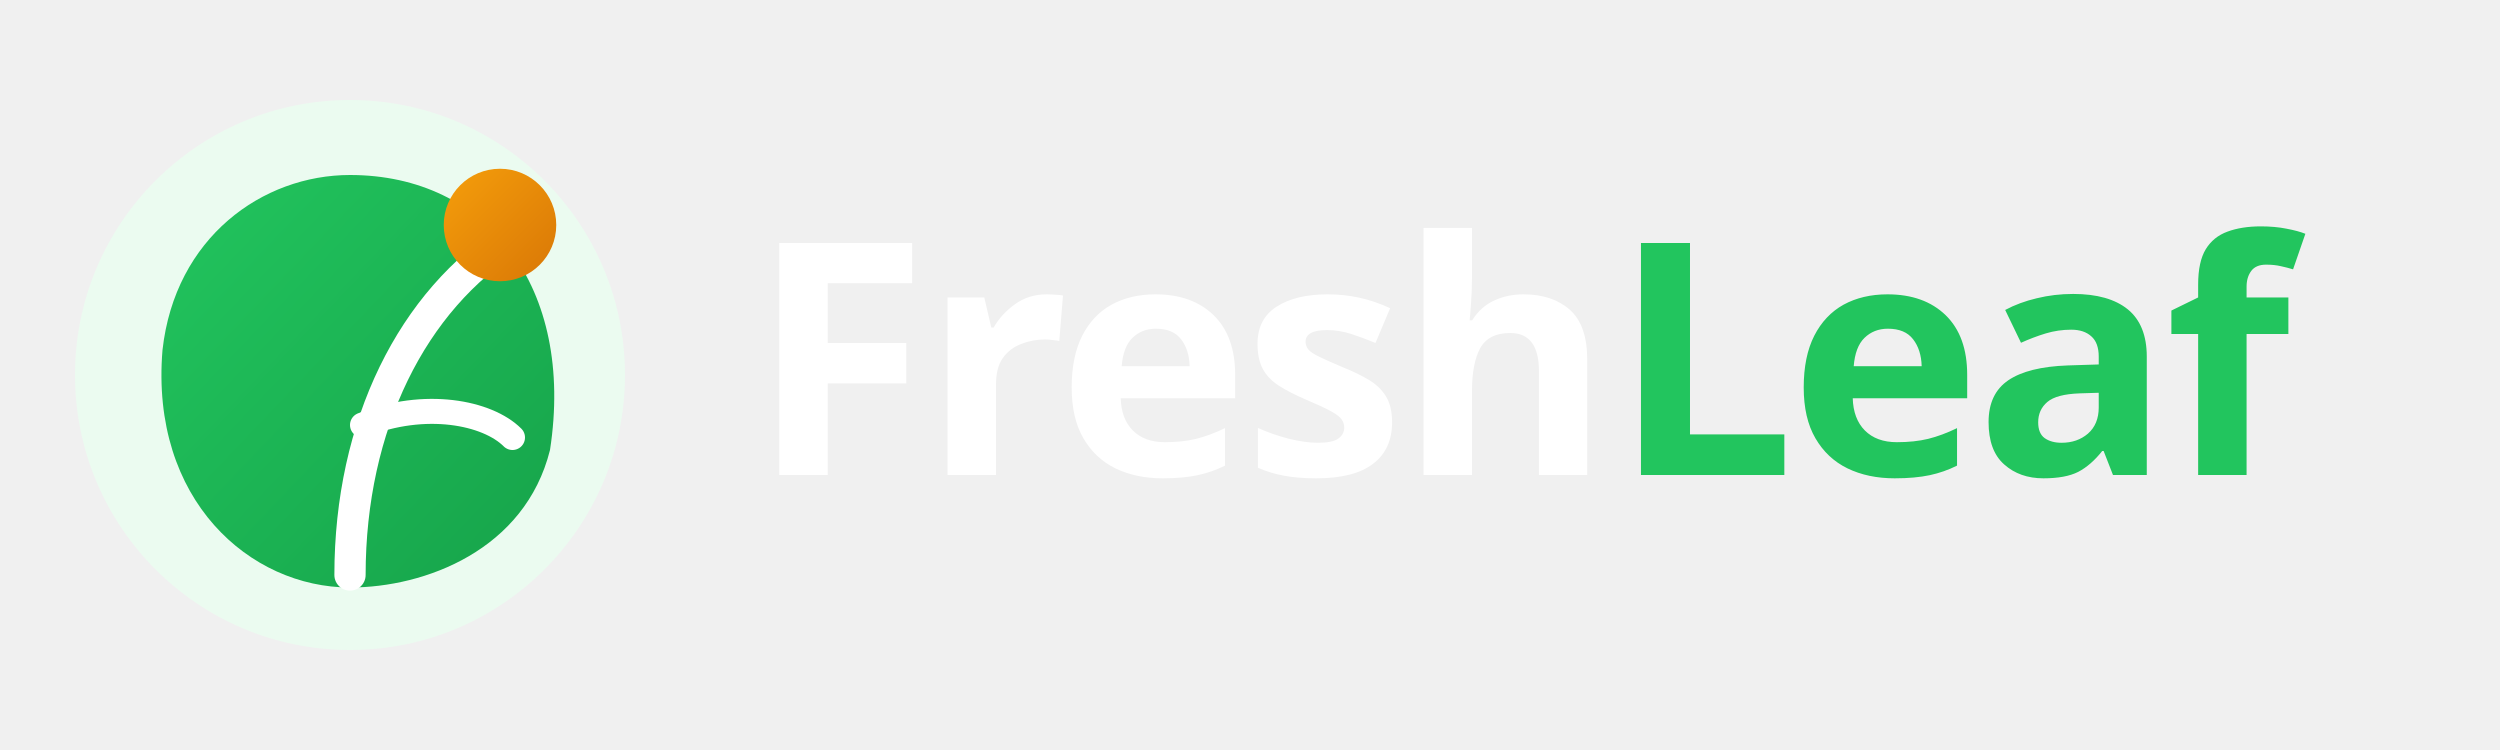
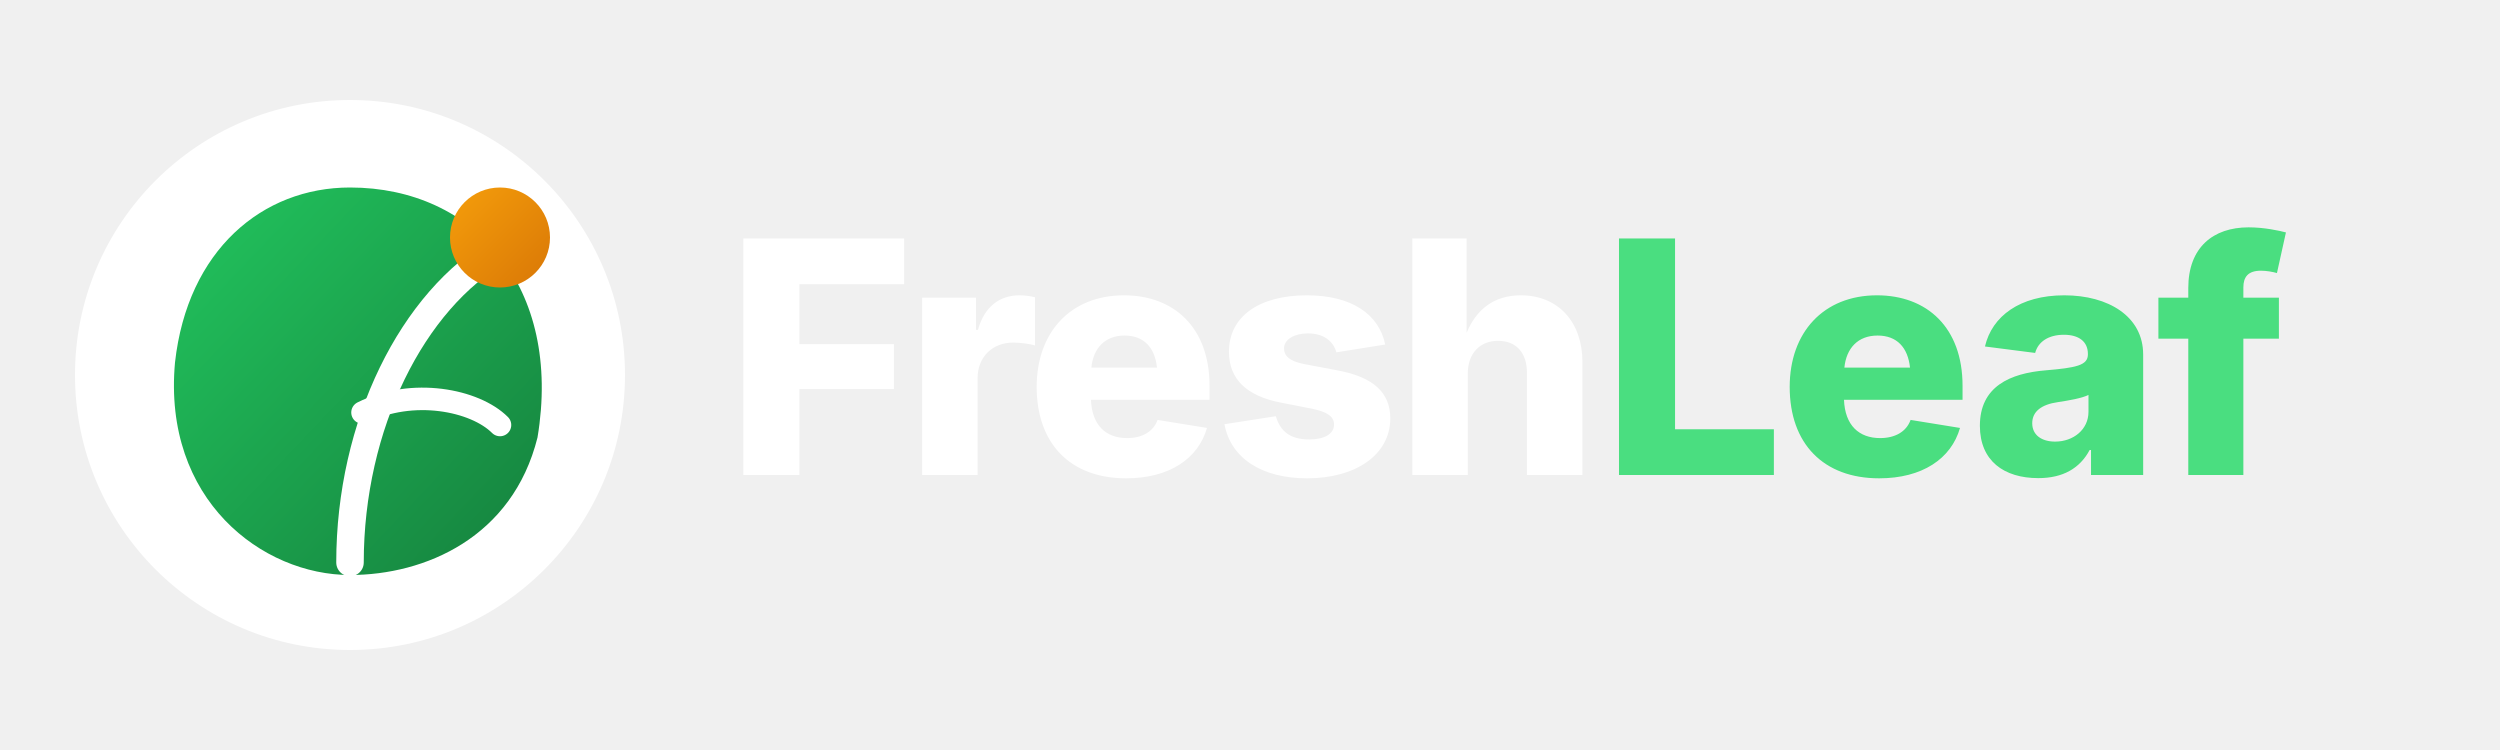
<svg xmlns="http://www.w3.org/2000/svg" viewBox="0 0 200 60" width="200" height="60">
  <defs>
    <linearGradient id="leafGradDark" x1="0%" y1="0%" x2="100%" y2="100%">
      <stop offset="0%" stop-color="#22C55E" />
-       <stop offset="100%" stop-color="#16A34A" />
+       <stop offset="100%" stop-color="#15803D" />
    </linearGradient>
    <linearGradient id="amberGradDark" x1="0%" y1="0%" x2="100%" y2="100%">
      <stop offset="0%" stop-color="#F59E0B" />
      <stop offset="100%" stop-color="#D97706" />
    </linearGradient>
  </defs>
  <g transform="translate(6, 8)">
-     <circle cx="22" cy="22" r="22" fill="#EBFBF0" />
-     <path d="M 22,6 C 33,6 40,15 38,28 C 36,36 28,39 22,39 C 14,39 6,32 7,20 C 8,11 15,6 22,6 Z" fill="url(#leafGradDark)" />
-     <path d="M 22,38 C 22,26 27,16 35,11" stroke="#FFFFFF" stroke-width="2.5" stroke-linecap="round" fill="none" />
-     <path d="M 23,26 C 28,24 33,25 35,27" stroke="#FFFFFF" stroke-width="2" stroke-linecap="round" fill="none" />
-     <circle cx="34" cy="10" r="4.5" fill="url(#amberGradDark)" />
+     <circle cx="22" cy="22" r="22" fill="#FFFFFF" />
+     <path d="M 22,7 C 32,7 39,15 37,27 C 35,35 28,38 22,38 C 15,38 7,32 8,21 C 9,12 15,7 22,7 Z" fill="url(#leafGradDark)" />
+     <path d="M 22,37 C 22,26 27,16 34,12" stroke="#FFFFFF" stroke-width="2.2" stroke-linecap="round" fill="none" />
+     <path d="M 23,25 C 27,23 32,24 34,26" stroke="#FFFFFF" stroke-width="1.8" stroke-linecap="round" fill="none" />
+     <circle cx="34" cy="11" r="4" fill="url(#amberGradDark)" />
  </g>
-   <text x="60" y="38" font-family="'Outfit', 'Plus Jakarta Sans', sans-serif" font-weight="800" font-size="26" fill="#FFFFFF" letter-spacing="-0.5">Fresh<tspan fill="#22C55E">Leaf</tspan>
+   <text x="58" y="38" font-family="'Inter', system-ui, -apple-system, BlinkMacSystemFont, 'Segoe UI', Roboto, sans-serif" font-weight="800" font-size="26" fill="#FFFFFF" letter-spacing="-0.5">Fresh<tspan fill="#4ADE80">Leaf</tspan>
  </text>
</svg>
